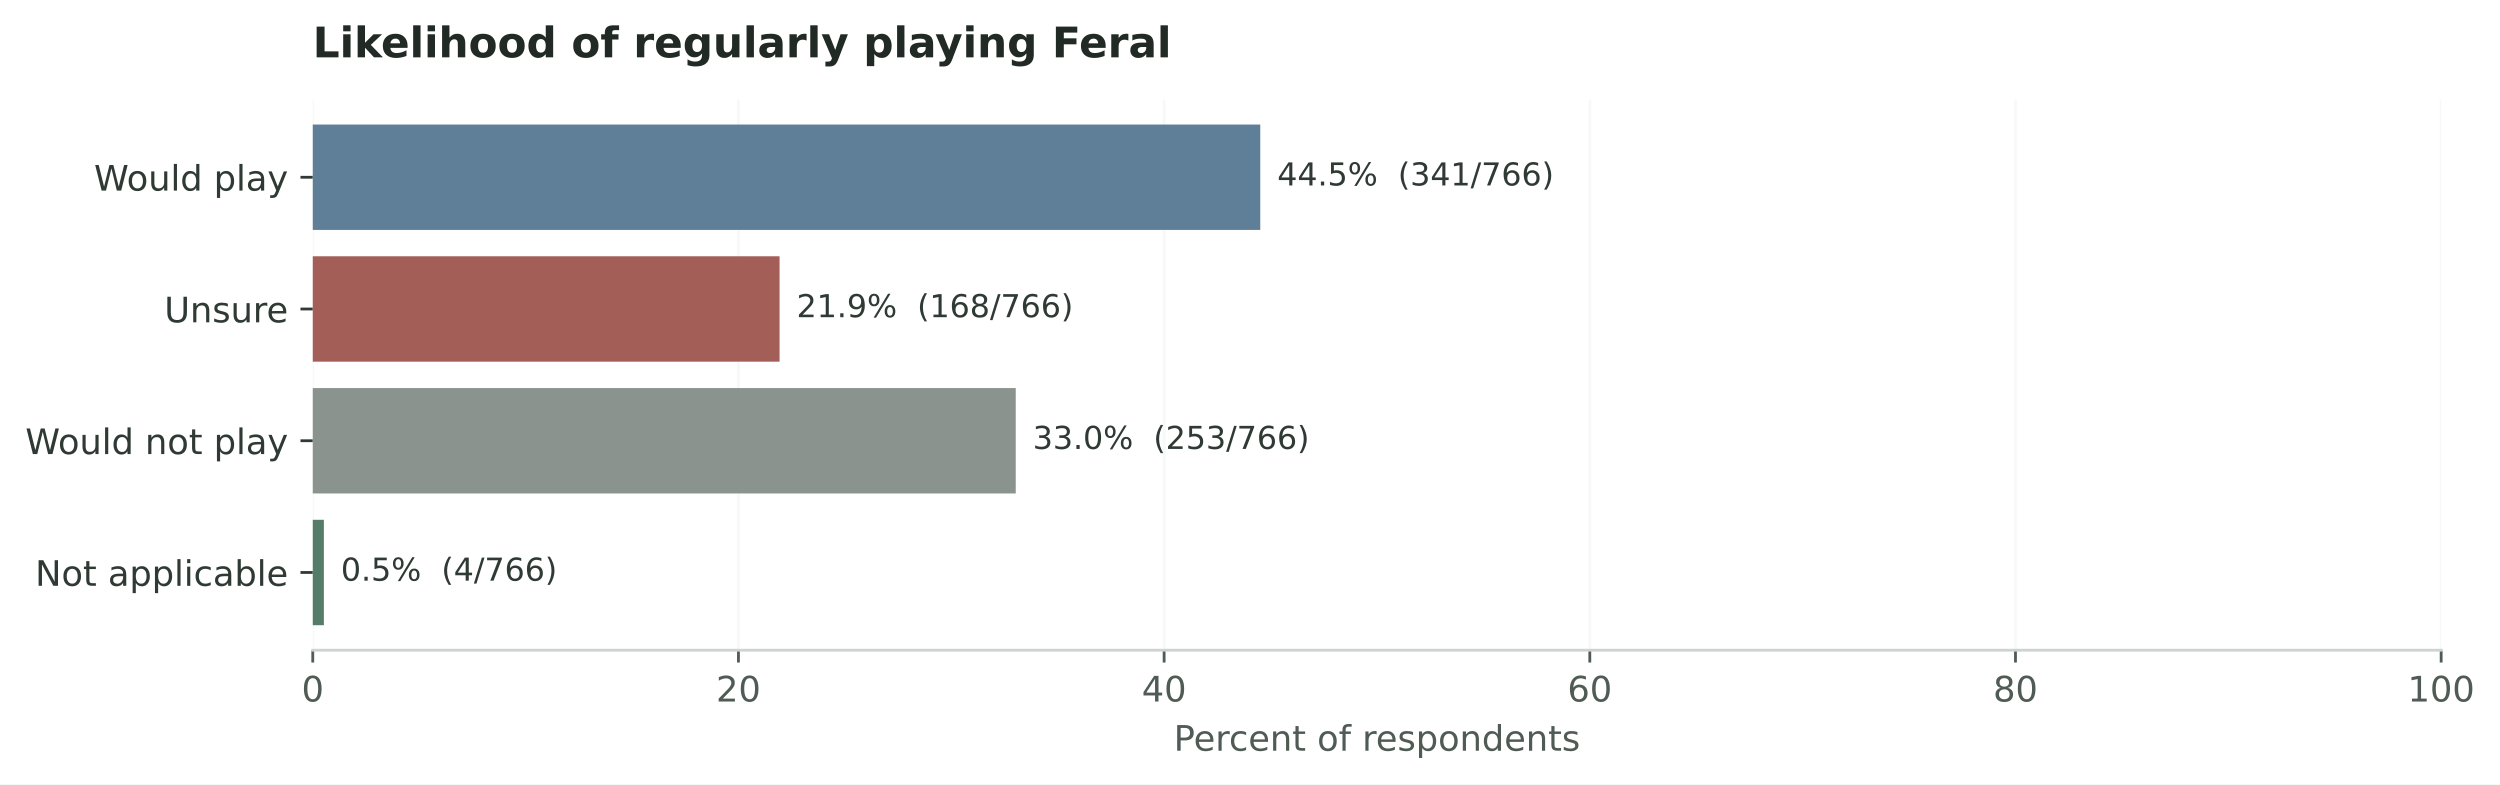
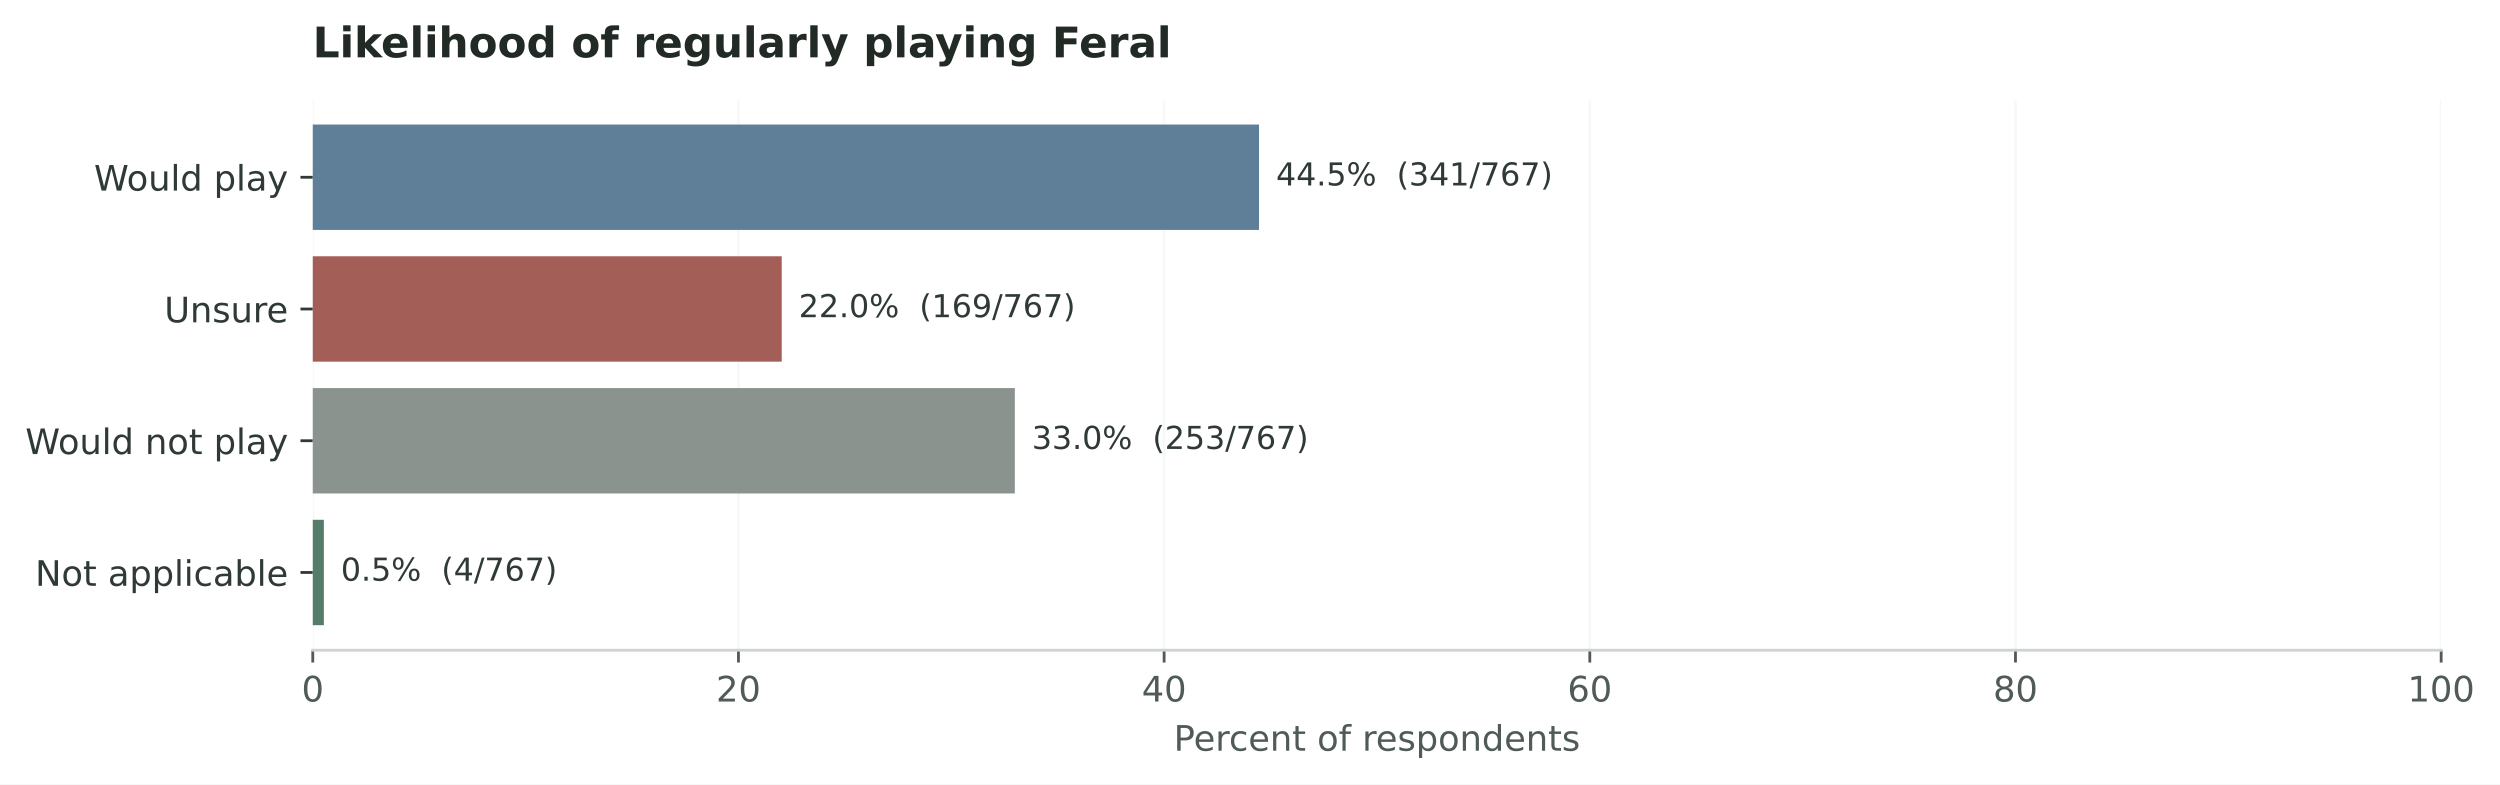
<svg xmlns="http://www.w3.org/2000/svg" xmlns:xlink="http://www.w3.org/1999/xlink" width="711.319pt" height="223.202pt" viewBox="0 0 711.319 223.202" version="1.1">
  <defs>
    <style type="text/css">*{stroke-linejoin: round; stroke-linecap: butt}</style>
  </defs>
  <g id="figure_1">
    <g id="patch_1">
      <path d="M 0 223.202 L 711.319 223.202 L 711.319 0 L 0 0 z " style="fill: #ffffff" />
    </g>
    <g id="axes_1">
      <g id="patch_2">
        <path d="M 88.991 185.001 L 694.576 185.001 L 694.576 28.318 L 88.991 28.318 z " style="fill: #ffffff" />
      </g>
      <g id="matplotlib.axis_1">
        <g id="xtick_1">
          <g id="line2d_1">
-             <path d="M 88.991 185.001 L 88.991 28.318 " clip-path="url(#p5d825f83ae)" style="fill: none; stroke: #dbe0dc; stroke-opacity: 0.2; stroke-width: 0.8; stroke-linecap: square" />
+             <path d="M 88.991 185.001 L 88.991 28.318 " clip-path="url(#p20c4596877)" style="fill: none; stroke: #dbe0dc; stroke-opacity: 0.2; stroke-width: 0.8; stroke-linecap: square" />
          </g>
          <g id="line2d_2">
            <defs>
-               <path id="mddc29e633a" d="M 0 0 L 0 3.5 " style="stroke: #4f5b54; stroke-width: 0.8" />
+               <path id="ma65c2999db" d="M 0 0 L 0 3.5 " style="stroke: #4f5b54; stroke-width: 0.8" />
            </defs>
            <g>
-               <use xlink:href="#mddc29e633a" x="88.991" y="185.001" style="fill: #4f5b54; stroke: #4f5b54; stroke-width: 0.8" />
+               <use xlink:href="#ma65c2999db" x="88.991" y="185.001" style="fill: #4f5b54; stroke: #4f5b54; stroke-width: 0.8" />
            </g>
          </g>
          <g id="text_1">
            <g style="fill: #4f5b54" transform="translate(85.80938 199.5986) scale(0.1 -0.1)">
              <defs>
                <path id="DejaVuSans-13" d="M 2034 4250 Q 1547 4250 1301 3770 Q 1056 3291 1056 2328 Q 1056 1369 1301 889 Q 1547 409 2034 409 Q 2525 409 2770 889 Q 3016 1369 3016 2328 Q 3016 3291 2770 3770 Q 2525 4250 2034 4250 z M 2034 4750 Q 2819 4750 3233 4129 Q 3647 3509 3647 2328 Q 3647 1150 3233 529 Q 2819 -91 2034 -91 Q 1250 -91 836 529 Q 422 1150 422 2328 Q 422 3509 836 4129 Q 1250 4750 2034 4750 z " transform="scale(0.015625)" />
              </defs>
              <use xlink:href="#DejaVuSans-13" />
            </g>
          </g>
        </g>
        <g id="xtick_2">
          <g id="line2d_3">
-             <path d="M 210.108 185.001 L 210.108 28.318 " clip-path="url(#p5d825f83ae)" style="fill: none; stroke: #dbe0dc; stroke-opacity: 0.2; stroke-width: 0.8; stroke-linecap: square" />
+             <path d="M 210.108 185.001 L 210.108 28.318 " clip-path="url(#p20c4596877)" style="fill: none; stroke: #dbe0dc; stroke-opacity: 0.2; stroke-width: 0.8; stroke-linecap: square" />
          </g>
          <g id="line2d_4">
            <g>
-               <use xlink:href="#mddc29e633a" x="210.108" y="185.001" style="fill: #4f5b54; stroke: #4f5b54; stroke-width: 0.8" />
+               <use xlink:href="#ma65c2999db" x="210.108" y="185.001" style="fill: #4f5b54; stroke: #4f5b54; stroke-width: 0.8" />
            </g>
          </g>
          <g id="text_2">
            <g style="fill: #4f5b54" transform="translate(203.7451 199.5986) scale(0.1 -0.1)">
              <defs>
                <path id="DejaVuSans-15" d="M 1228 531 L 3431 531 L 3431 0 L 469 0 L 469 531 Q 828 903 1448 1529 Q 2069 2156 2228 2338 Q 2531 2678 2651 2914 Q 2772 3150 2772 3378 Q 2772 3750 2511 3984 Q 2250 4219 1831 4219 Q 1534 4219 1204 4116 Q 875 4013 500 3803 L 500 4441 Q 881 4594 1212 4672 Q 1544 4750 1819 4750 Q 2544 4750 2975 4387 Q 3406 4025 3406 3419 Q 3406 3131 3298 2873 Q 3191 2616 2906 2266 Q 2828 2175 2409 1742 Q 1991 1309 1228 531 z " transform="scale(0.015625)" />
              </defs>
              <use xlink:href="#DejaVuSans-15" />
              <use xlink:href="#DejaVuSans-13" transform="translate(63.625 0)" />
            </g>
          </g>
        </g>
        <g id="xtick_3">
          <g id="line2d_5">
-             <path d="M 331.225 185.001 L 331.225 28.318 " clip-path="url(#p5d825f83ae)" style="fill: none; stroke: #dbe0dc; stroke-opacity: 0.2; stroke-width: 0.8; stroke-linecap: square" />
+             <path d="M 331.225 185.001 L 331.225 28.318 " clip-path="url(#p20c4596877)" style="fill: none; stroke: #dbe0dc; stroke-opacity: 0.2; stroke-width: 0.8; stroke-linecap: square" />
          </g>
          <g id="line2d_6">
            <g>
-               <use xlink:href="#mddc29e633a" x="331.225" y="185.001" style="fill: #4f5b54; stroke: #4f5b54; stroke-width: 0.8" />
+               <use xlink:href="#ma65c2999db" x="331.225" y="185.001" style="fill: #4f5b54; stroke: #4f5b54; stroke-width: 0.8" />
            </g>
          </g>
          <g id="text_3">
            <g style="fill: #4f5b54" transform="translate(324.8621 199.5986) scale(0.1 -0.1)">
              <defs>
                <path id="DejaVuSans-17" d="M 2419 4116 L 825 1625 L 2419 1625 L 2419 4116 z M 2253 4666 L 3047 4666 L 3047 1625 L 3713 1625 L 3713 1100 L 3047 1100 L 3047 0 L 2419 0 L 2419 1100 L 313 1100 L 313 1709 L 2253 4666 z " transform="scale(0.015625)" />
              </defs>
              <use xlink:href="#DejaVuSans-17" />
              <use xlink:href="#DejaVuSans-13" transform="translate(63.625 0)" />
            </g>
          </g>
        </g>
        <g id="xtick_4">
          <g id="line2d_7">
-             <path d="M 452.342 185.001 L 452.342 28.318 " clip-path="url(#p5d825f83ae)" style="fill: none; stroke: #dbe0dc; stroke-opacity: 0.2; stroke-width: 0.8; stroke-linecap: square" />
+             <path d="M 452.342 185.001 L 452.342 28.318 " clip-path="url(#p20c4596877)" style="fill: none; stroke: #dbe0dc; stroke-opacity: 0.2; stroke-width: 0.8; stroke-linecap: square" />
          </g>
          <g id="line2d_8">
            <g>
-               <use xlink:href="#mddc29e633a" x="452.342" y="185.001" style="fill: #4f5b54; stroke: #4f5b54; stroke-width: 0.8" />
+               <use xlink:href="#ma65c2999db" x="452.342" y="185.001" style="fill: #4f5b54; stroke: #4f5b54; stroke-width: 0.8" />
            </g>
          </g>
          <g id="text_4">
            <g style="fill: #4f5b54" transform="translate(445.9791 199.5986) scale(0.1 -0.1)">
              <defs>
                <path id="DejaVuSans-19" d="M 2113 2584 Q 1688 2584 1439 2293 Q 1191 2003 1191 1497 Q 1191 994 1439 701 Q 1688 409 2113 409 Q 2538 409 2786 701 Q 3034 994 3034 1497 Q 3034 2003 2786 2293 Q 2538 2584 2113 2584 z M 3366 4563 L 3366 3988 Q 3128 4100 2886 4159 Q 2644 4219 2406 4219 Q 1781 4219 1451 3797 Q 1122 3375 1075 2522 Q 1259 2794 1537 2939 Q 1816 3084 2150 3084 Q 2853 3084 3261 2657 Q 3669 2231 3669 1497 Q 3669 778 3244 343 Q 2819 -91 2113 -91 Q 1303 -91 875 529 Q 447 1150 447 2328 Q 447 3434 972 4092 Q 1497 4750 2381 4750 Q 2619 4750 2861 4703 Q 3103 4656 3366 4563 z " transform="scale(0.015625)" />
              </defs>
              <use xlink:href="#DejaVuSans-19" />
              <use xlink:href="#DejaVuSans-13" transform="translate(63.625 0)" />
            </g>
          </g>
        </g>
        <g id="xtick_5">
          <g id="line2d_9">
-             <path d="M 573.459 185.001 L 573.459 28.318 " clip-path="url(#p5d825f83ae)" style="fill: none; stroke: #dbe0dc; stroke-opacity: 0.2; stroke-width: 0.8; stroke-linecap: square" />
+             <path d="M 573.459 185.001 L 573.459 28.318 " clip-path="url(#p20c4596877)" style="fill: none; stroke: #dbe0dc; stroke-opacity: 0.2; stroke-width: 0.8; stroke-linecap: square" />
          </g>
          <g id="line2d_10">
            <g>
-               <use xlink:href="#mddc29e633a" x="573.459" y="185.001" style="fill: #4f5b54; stroke: #4f5b54; stroke-width: 0.8" />
+               <use xlink:href="#ma65c2999db" x="573.459" y="185.001" style="fill: #4f5b54; stroke: #4f5b54; stroke-width: 0.8" />
            </g>
          </g>
          <g id="text_5">
            <g style="fill: #4f5b54" transform="translate(567.0961 199.5986) scale(0.1 -0.1)">
              <defs>
                <path id="DejaVuSans-1b" d="M 2034 2216 Q 1584 2216 1326 1975 Q 1069 1734 1069 1313 Q 1069 891 1326 650 Q 1584 409 2034 409 Q 2484 409 2743 651 Q 3003 894 3003 1313 Q 3003 1734 2745 1975 Q 2488 2216 2034 2216 z M 1403 2484 Q 997 2584 770 2862 Q 544 3141 544 3541 Q 544 4100 942 4425 Q 1341 4750 2034 4750 Q 2731 4750 3128 4425 Q 3525 4100 3525 3541 Q 3525 3141 3298 2862 Q 3072 2584 2669 2484 Q 3125 2378 3379 2068 Q 3634 1759 3634 1313 Q 3634 634 3220 271 Q 2806 -91 2034 -91 Q 1263 -91 848 271 Q 434 634 434 1313 Q 434 1759 690 2068 Q 947 2378 1403 2484 z M 1172 3481 Q 1172 3119 1398 2916 Q 1625 2713 2034 2713 Q 2441 2713 2670 2916 Q 2900 3119 2900 3481 Q 2900 3844 2670 4047 Q 2441 4250 2034 4250 Q 1625 4250 1398 4047 Q 1172 3844 1172 3481 z " transform="scale(0.015625)" />
              </defs>
              <use xlink:href="#DejaVuSans-1b" />
              <use xlink:href="#DejaVuSans-13" transform="translate(63.625 0)" />
            </g>
          </g>
        </g>
        <g id="xtick_6">
          <g id="line2d_11">
-             <path d="M 694.576 185.001 L 694.576 28.318 " clip-path="url(#p5d825f83ae)" style="fill: none; stroke: #dbe0dc; stroke-opacity: 0.2; stroke-width: 0.8; stroke-linecap: square" />
+             <path d="M 694.576 185.001 L 694.576 28.318 " clip-path="url(#p20c4596877)" style="fill: none; stroke: #dbe0dc; stroke-opacity: 0.2; stroke-width: 0.8; stroke-linecap: square" />
          </g>
          <g id="line2d_12">
            <g>
-               <use xlink:href="#mddc29e633a" x="694.576" y="185.001" style="fill: #4f5b54; stroke: #4f5b54; stroke-width: 0.8" />
+               <use xlink:href="#ma65c2999db" x="694.576" y="185.001" style="fill: #4f5b54; stroke: #4f5b54; stroke-width: 0.8" />
            </g>
          </g>
          <g id="text_6">
            <g style="fill: #4f5b54" transform="translate(685.0319 199.5986) scale(0.1 -0.1)">
              <defs>
                <path id="DejaVuSans-14" d="M 794 531 L 1825 531 L 1825 4091 L 703 3866 L 703 4441 L 1819 4666 L 2450 4666 L 2450 531 L 3481 531 L 3481 0 L 794 0 L 794 531 z " transform="scale(0.015625)" />
              </defs>
              <use xlink:href="#DejaVuSans-14" />
              <use xlink:href="#DejaVuSans-13" transform="translate(63.625 0)" />
              <use xlink:href="#DejaVuSans-13" transform="translate(127.25 0)" />
            </g>
          </g>
        </g>
        <g id="text_7">
          <g style="fill: #4f5b54" transform="translate(333.9589 213.5994) scale(0.1 -0.1)">
            <defs>
              <path id="DejaVuSans-33" d="M 1259 4147 L 1259 2394 L 2053 2394 Q 2494 2394 2734 2622 Q 2975 2850 2975 3272 Q 2975 3691 2734 3919 Q 2494 4147 2053 4147 L 1259 4147 z M 628 4666 L 2053 4666 Q 2838 4666 3239 4311 Q 3641 3956 3641 3272 Q 3641 2581 3239 2228 Q 2838 1875 2053 1875 L 1259 1875 L 1259 0 L 628 0 L 628 4666 z " transform="scale(0.015625)" />
              <path id="DejaVuSans-48" d="M 3597 1894 L 3597 1613 L 953 1613 Q 991 1019 1311 708 Q 1631 397 2203 397 Q 2534 397 2845 478 Q 3156 559 3463 722 L 3463 178 Q 3153 47 2828 -22 Q 2503 -91 2169 -91 Q 1331 -91 842 396 Q 353 884 353 1716 Q 353 2575 817 3079 Q 1281 3584 2069 3584 Q 2775 3584 3186 3129 Q 3597 2675 3597 1894 z M 3022 2063 Q 3016 2534 2758 2815 Q 2500 3097 2075 3097 Q 1594 3097 1305 2825 Q 1016 2553 972 2059 L 3022 2063 z " transform="scale(0.015625)" />
              <path id="DejaVuSans-55" d="M 2631 2963 Q 2534 3019 2420 3045 Q 2306 3072 2169 3072 Q 1681 3072 1420 2755 Q 1159 2438 1159 1844 L 1159 0 L 581 0 L 581 3500 L 1159 3500 L 1159 2956 Q 1341 3275 1631 3429 Q 1922 3584 2338 3584 Q 2397 3584 2469 3576 Q 2541 3569 2628 3553 L 2631 2963 z " transform="scale(0.015625)" />
              <path id="DejaVuSans-46" d="M 3122 3366 L 3122 2828 Q 2878 2963 2633 3030 Q 2388 3097 2138 3097 Q 1578 3097 1268 2742 Q 959 2388 959 1747 Q 959 1106 1268 751 Q 1578 397 2138 397 Q 2388 397 2633 464 Q 2878 531 3122 666 L 3122 134 Q 2881 22 2623 -34 Q 2366 -91 2075 -91 Q 1284 -91 818 406 Q 353 903 353 1747 Q 353 2603 823 3093 Q 1294 3584 2113 3584 Q 2378 3584 2631 3529 Q 2884 3475 3122 3366 z " transform="scale(0.015625)" />
              <path id="DejaVuSans-51" d="M 3513 2113 L 3513 0 L 2938 0 L 2938 2094 Q 2938 2591 2744 2837 Q 2550 3084 2163 3084 Q 1697 3084 1428 2787 Q 1159 2491 1159 1978 L 1159 0 L 581 0 L 581 3500 L 1159 3500 L 1159 2956 Q 1366 3272 1645 3428 Q 1925 3584 2291 3584 Q 2894 3584 3203 3211 Q 3513 2838 3513 2113 z " transform="scale(0.015625)" />
              <path id="DejaVuSans-57" d="M 1172 4494 L 1172 3500 L 2356 3500 L 2356 3053 L 1172 3053 L 1172 1153 Q 1172 725 1289 603 Q 1406 481 1766 481 L 2356 481 L 2356 0 L 1766 0 Q 1100 0 847 248 Q 594 497 594 1153 L 594 3053 L 172 3053 L 172 3500 L 594 3500 L 594 4494 L 1172 4494 z " transform="scale(0.015625)" />
              <path id="DejaVuSans-3" transform="scale(0.015625)" />
              <path id="DejaVuSans-52" d="M 1959 3097 Q 1497 3097 1228 2736 Q 959 2375 959 1747 Q 959 1119 1226 758 Q 1494 397 1959 397 Q 2419 397 2687 759 Q 2956 1122 2956 1747 Q 2956 2369 2687 2733 Q 2419 3097 1959 3097 z M 1959 3584 Q 2709 3584 3137 3096 Q 3566 2609 3566 1747 Q 3566 888 3137 398 Q 2709 -91 1959 -91 Q 1206 -91 779 398 Q 353 888 353 1747 Q 353 2609 779 3096 Q 1206 3584 1959 3584 z " transform="scale(0.015625)" />
              <path id="DejaVuSans-49" d="M 2375 4863 L 2375 4384 L 1825 4384 Q 1516 4384 1395 4259 Q 1275 4134 1275 3809 L 1275 3500 L 2222 3500 L 2222 3053 L 1275 3053 L 1275 0 L 697 0 L 697 3053 L 147 3053 L 147 3500 L 697 3500 L 697 3744 Q 697 4328 969 4595 Q 1241 4863 1831 4863 L 2375 4863 z " transform="scale(0.015625)" />
              <path id="DejaVuSans-56" d="M 2834 3397 L 2834 2853 Q 2591 2978 2328 3040 Q 2066 3103 1784 3103 Q 1356 3103 1142 2972 Q 928 2841 928 2578 Q 928 2378 1081 2264 Q 1234 2150 1697 2047 L 1894 2003 Q 2506 1872 2764 1633 Q 3022 1394 3022 966 Q 3022 478 2636 193 Q 2250 -91 1575 -91 Q 1294 -91 989 -36 Q 684 19 347 128 L 347 722 Q 666 556 975 473 Q 1284 391 1588 391 Q 1994 391 2212 530 Q 2431 669 2431 922 Q 2431 1156 2273 1281 Q 2116 1406 1581 1522 L 1381 1569 Q 847 1681 609 1914 Q 372 2147 372 2553 Q 372 3047 722 3315 Q 1072 3584 1716 3584 Q 2034 3584 2315 3537 Q 2597 3491 2834 3397 z " transform="scale(0.015625)" />
              <path id="DejaVuSans-53" d="M 1159 525 L 1159 -1331 L 581 -1331 L 581 3500 L 1159 3500 L 1159 2969 Q 1341 3281 1617 3432 Q 1894 3584 2278 3584 Q 2916 3584 3314 3078 Q 3713 2572 3713 1747 Q 3713 922 3314 415 Q 2916 -91 2278 -91 Q 1894 -91 1617 61 Q 1341 213 1159 525 z M 3116 1747 Q 3116 2381 2855 2742 Q 2594 3103 2138 3103 Q 1681 3103 1420 2742 Q 1159 2381 1159 1747 Q 1159 1113 1420 752 Q 1681 391 2138 391 Q 2594 391 2855 752 Q 3116 1113 3116 1747 z " transform="scale(0.015625)" />
              <path id="DejaVuSans-47" d="M 2906 2969 L 2906 4863 L 3481 4863 L 3481 0 L 2906 0 L 2906 525 Q 2725 213 2448 61 Q 2172 -91 1784 -91 Q 1150 -91 751 415 Q 353 922 353 1747 Q 353 2572 751 3078 Q 1150 3584 1784 3584 Q 2172 3584 2448 3432 Q 2725 3281 2906 2969 z M 947 1747 Q 947 1113 1208 752 Q 1469 391 1925 391 Q 2381 391 2643 752 Q 2906 1113 2906 1747 Q 2906 2381 2643 2742 Q 2381 3103 1925 3103 Q 1469 3103 1208 2742 Q 947 2381 947 1747 z " transform="scale(0.015625)" />
            </defs>
            <use xlink:href="#DejaVuSans-33" />
            <use xlink:href="#DejaVuSans-48" transform="translate(56.73438 0)" />
            <use xlink:href="#DejaVuSans-55" transform="translate(118.2656 0)" />
            <use xlink:href="#DejaVuSans-46" transform="translate(157.1719 0)" />
            <use xlink:href="#DejaVuSans-48" transform="translate(212.1562 0)" />
            <use xlink:href="#DejaVuSans-51" transform="translate(273.6875 0)" />
            <use xlink:href="#DejaVuSans-57" transform="translate(337.0625 0)" />
            <use xlink:href="#DejaVuSans-3" transform="translate(376.2656 0)" />
            <use xlink:href="#DejaVuSans-52" transform="translate(408.0469 0)" />
            <use xlink:href="#DejaVuSans-49" transform="translate(469.2344 0)" />
            <use xlink:href="#DejaVuSans-3" transform="translate(504.4375 0)" />
            <use xlink:href="#DejaVuSans-55" transform="translate(536.2188 0)" />
            <use xlink:href="#DejaVuSans-48" transform="translate(575.125 0)" />
            <use xlink:href="#DejaVuSans-56" transform="translate(636.6562 0)" />
            <use xlink:href="#DejaVuSans-53" transform="translate(688.75 0)" />
            <use xlink:href="#DejaVuSans-52" transform="translate(752.2344 0)" />
            <use xlink:href="#DejaVuSans-51" transform="translate(813.4219 0)" />
            <use xlink:href="#DejaVuSans-47" transform="translate(876.7969 0)" />
            <use xlink:href="#DejaVuSans-48" transform="translate(940.2812 0)" />
            <use xlink:href="#DejaVuSans-51" transform="translate(1001.812 0)" />
            <use xlink:href="#DejaVuSans-57" transform="translate(1065.188 0)" />
            <use xlink:href="#DejaVuSans-56" transform="translate(1104.391 0)" />
          </g>
        </g>
      </g>
      <g id="matplotlib.axis_2">
        <g id="ytick_1">
          <g id="line2d_13">
            <defs>
-               <path id="md1fa810418" d="M 0 0 L -3.5 0 " style="stroke: #303a34; stroke-width: 0.8" />
+               <path id="mbdce5766dd" d="M 0 0 L -3.5 0 " style="stroke: #303a34; stroke-width: 0.8" />
            </defs>
            <g>
-               <use xlink:href="#md1fa810418" x="88.991" y="162.885" style="fill: #303a34; stroke: #303a34; stroke-width: 0.8" />
+               <use xlink:href="#mbdce5766dd" x="88.991" y="162.885" style="fill: #303a34; stroke: #303a34; stroke-width: 0.8" />
            </g>
          </g>
          <g id="text_8">
            <g style="fill: #303a34" transform="translate(10.00469 166.6846) scale(0.1 -0.1)">
              <defs>
                <path id="DejaVuSans-31" d="M 628 4666 L 1478 4666 L 3547 763 L 3547 4666 L 4159 4666 L 4159 0 L 3309 0 L 1241 3903 L 1241 0 L 628 0 L 628 4666 z " transform="scale(0.015625)" />
                <path id="DejaVuSans-44" d="M 2194 1759 Q 1497 1759 1228 1600 Q 959 1441 959 1056 Q 959 750 1161 570 Q 1363 391 1709 391 Q 2188 391 2477 730 Q 2766 1069 2766 1631 L 2766 1759 L 2194 1759 z M 3341 1997 L 3341 0 L 2766 0 L 2766 531 Q 2569 213 2275 61 Q 1981 -91 1556 -91 Q 1019 -91 701 211 Q 384 513 384 1019 Q 384 1609 779 1909 Q 1175 2209 1959 2209 L 2766 2209 L 2766 2266 Q 2766 2663 2505 2880 Q 2244 3097 1772 3097 Q 1472 3097 1187 3025 Q 903 2953 641 2809 L 641 3341 Q 956 3463 1253 3523 Q 1550 3584 1831 3584 Q 2591 3584 2966 3190 Q 3341 2797 3341 1997 z " transform="scale(0.015625)" />
                <path id="DejaVuSans-4f" d="M 603 4863 L 1178 4863 L 1178 0 L 603 0 L 603 4863 z " transform="scale(0.015625)" />
                <path id="DejaVuSans-4c" d="M 603 3500 L 1178 3500 L 1178 0 L 603 0 L 603 3500 z M 603 4863 L 1178 4863 L 1178 4134 L 603 4134 L 603 4863 z " transform="scale(0.015625)" />
                <path id="DejaVuSans-45" d="M 3116 1747 Q 3116 2381 2855 2742 Q 2594 3103 2138 3103 Q 1681 3103 1420 2742 Q 1159 2381 1159 1747 Q 1159 1113 1420 752 Q 1681 391 2138 391 Q 2594 391 2855 752 Q 3116 1113 3116 1747 z M 1159 2969 Q 1341 3281 1617 3432 Q 1894 3584 2278 3584 Q 2916 3584 3314 3078 Q 3713 2572 3713 1747 Q 3713 922 3314 415 Q 2916 -91 2278 -91 Q 1894 -91 1617 61 Q 1341 213 1159 525 L 1159 0 L 581 0 L 581 4863 L 1159 4863 L 1159 2969 z " transform="scale(0.015625)" />
              </defs>
              <use xlink:href="#DejaVuSans-31" />
              <use xlink:href="#DejaVuSans-52" transform="translate(74.8125 0)" />
              <use xlink:href="#DejaVuSans-57" transform="translate(136 0)" />
              <use xlink:href="#DejaVuSans-3" transform="translate(175.2031 0)" />
              <use xlink:href="#DejaVuSans-44" transform="translate(206.9844 0)" />
              <use xlink:href="#DejaVuSans-53" transform="translate(268.2656 0)" />
              <use xlink:href="#DejaVuSans-53" transform="translate(331.75 0)" />
              <use xlink:href="#DejaVuSans-4f" transform="translate(395.2344 0)" />
              <use xlink:href="#DejaVuSans-4c" transform="translate(423.0156 0)" />
              <use xlink:href="#DejaVuSans-46" transform="translate(450.7969 0)" />
              <use xlink:href="#DejaVuSans-44" transform="translate(505.7812 0)" />
              <use xlink:href="#DejaVuSans-45" transform="translate(567.0625 0)" />
              <use xlink:href="#DejaVuSans-4f" transform="translate(630.5469 0)" />
              <use xlink:href="#DejaVuSans-48" transform="translate(658.3281 0)" />
            </g>
          </g>
        </g>
        <g id="ytick_2">
          <g id="line2d_14">
            <g>
-               <use xlink:href="#md1fa810418" x="88.991" y="125.401" style="fill: #303a34; stroke: #303a34; stroke-width: 0.8" />
+               <use xlink:href="#mbdce5766dd" x="88.991" y="125.401" style="fill: #303a34; stroke: #303a34; stroke-width: 0.8" />
            </g>
          </g>
          <g id="text_9">
            <g style="fill: #303a34" transform="translate(7.2 129.2007) scale(0.1 -0.1)">
              <defs>
                <path id="DejaVuSans-3a" d="M 213 4666 L 850 4666 L 1831 722 L 2809 4666 L 3519 4666 L 4500 722 L 5478 4666 L 6119 4666 L 4947 0 L 4153 0 L 3169 4050 L 2175 0 L 1381 0 L 213 4666 z " transform="scale(0.015625)" />
                <path id="DejaVuSans-58" d="M 544 1381 L 544 3500 L 1119 3500 L 1119 1403 Q 1119 906 1312 657 Q 1506 409 1894 409 Q 2359 409 2629 706 Q 2900 1003 2900 1516 L 2900 3500 L 3475 3500 L 3475 0 L 2900 0 L 2900 538 Q 2691 219 2414 64 Q 2138 -91 1772 -91 Q 1169 -91 856 284 Q 544 659 544 1381 z M 1991 3584 L 1991 3584 z " transform="scale(0.015625)" />
                <path id="DejaVuSans-5c" d="M 2059 -325 Q 1816 -950 1584 -1140 Q 1353 -1331 966 -1331 L 506 -1331 L 506 -850 L 844 -850 Q 1081 -850 1212 -737 Q 1344 -625 1503 -206 L 1606 56 L 191 3500 L 800 3500 L 1894 763 L 2988 3500 L 3597 3500 L 2059 -325 z " transform="scale(0.015625)" />
              </defs>
              <use xlink:href="#DejaVuSans-3a" />
              <use xlink:href="#DejaVuSans-52" transform="translate(93.01562 0)" />
              <use xlink:href="#DejaVuSans-58" transform="translate(154.2031 0)" />
              <use xlink:href="#DejaVuSans-4f" transform="translate(217.5781 0)" />
              <use xlink:href="#DejaVuSans-47" transform="translate(245.3594 0)" />
              <use xlink:href="#DejaVuSans-3" transform="translate(308.8438 0)" />
              <use xlink:href="#DejaVuSans-51" transform="translate(340.625 0)" />
              <use xlink:href="#DejaVuSans-52" transform="translate(404 0)" />
              <use xlink:href="#DejaVuSans-57" transform="translate(465.1875 0)" />
              <use xlink:href="#DejaVuSans-3" transform="translate(504.3906 0)" />
              <use xlink:href="#DejaVuSans-53" transform="translate(536.1719 0)" />
              <use xlink:href="#DejaVuSans-4f" transform="translate(599.6562 0)" />
              <use xlink:href="#DejaVuSans-44" transform="translate(627.4375 0)" />
              <use xlink:href="#DejaVuSans-5c" transform="translate(688.7188 0)" />
            </g>
          </g>
        </g>
        <g id="ytick_3">
          <g id="line2d_15">
            <g>
-               <use xlink:href="#md1fa810418" x="88.991" y="87.918" style="fill: #303a34; stroke: #303a34; stroke-width: 0.8" />
+               <use xlink:href="#mbdce5766dd" x="88.991" y="87.918" style="fill: #303a34; stroke: #303a34; stroke-width: 0.8" />
            </g>
          </g>
          <g id="text_10">
            <g style="fill: #303a34" transform="translate(46.74375 91.7164) scale(0.1 -0.1)">
              <defs>
                <path id="DejaVuSans-38" d="M 556 4666 L 1191 4666 L 1191 1831 Q 1191 1081 1462 751 Q 1734 422 2344 422 Q 2950 422 3222 751 Q 3494 1081 3494 1831 L 3494 4666 L 4128 4666 L 4128 1753 Q 4128 841 3676 375 Q 3225 -91 2344 -91 Q 1459 -91 1007 375 Q 556 841 556 1753 L 556 4666 z " transform="scale(0.015625)" />
              </defs>
              <use xlink:href="#DejaVuSans-38" />
              <use xlink:href="#DejaVuSans-51" transform="translate(73.1875 0)" />
              <use xlink:href="#DejaVuSans-56" transform="translate(136.5625 0)" />
              <use xlink:href="#DejaVuSans-58" transform="translate(188.6562 0)" />
              <use xlink:href="#DejaVuSans-55" transform="translate(252.0312 0)" />
              <use xlink:href="#DejaVuSans-48" transform="translate(290.9375 0)" />
            </g>
          </g>
        </g>
        <g id="ytick_4">
          <g id="line2d_16">
            <g>
-               <use xlink:href="#md1fa810418" x="88.991" y="50.434" style="fill: #303a34; stroke: #303a34; stroke-width: 0.8" />
+               <use xlink:href="#mbdce5766dd" x="88.991" y="50.434" style="fill: #303a34; stroke: #303a34; stroke-width: 0.8" />
            </g>
          </g>
          <g id="text_11">
            <g style="fill: #303a34" transform="translate(26.75469 54.23286) scale(0.1 -0.1)">
              <use xlink:href="#DejaVuSans-3a" />
              <use xlink:href="#DejaVuSans-52" transform="translate(93.01562 0)" />
              <use xlink:href="#DejaVuSans-58" transform="translate(154.2031 0)" />
              <use xlink:href="#DejaVuSans-4f" transform="translate(217.5781 0)" />
              <use xlink:href="#DejaVuSans-47" transform="translate(245.3594 0)" />
              <use xlink:href="#DejaVuSans-3" transform="translate(308.8438 0)" />
              <use xlink:href="#DejaVuSans-53" transform="translate(340.625 0)" />
              <use xlink:href="#DejaVuSans-4f" transform="translate(404.1094 0)" />
              <use xlink:href="#DejaVuSans-44" transform="translate(431.8906 0)" />
              <use xlink:href="#DejaVuSans-5c" transform="translate(493.1719 0)" />
            </g>
          </g>
        </g>
      </g>
      <g id="patch_3">
-         <path d="M 88.991 177.879 L 92.153 177.879 L 92.153 147.892 L 88.991 147.892 z " clip-path="url(#p5d825f83ae)" style="fill: #557c68" />
+         <path d="M 88.991 177.879 L 92.149 177.879 L 92.149 147.892 L 88.991 147.892 z " clip-path="url(#p20c4596877)" style="fill: #557c68" />
      </g>
      <g id="patch_4">
-         <path d="M 88.991 140.395 L 289.008 140.395 L 289.008 110.408 L 88.991 110.408 z " clip-path="url(#p5d825f83ae)" style="fill: #8a938d" />
+         <path d="M 88.991 140.395 L 288.747 140.395 L 288.747 110.408 L 88.991 110.408 z " clip-path="url(#p20c4596877)" style="fill: #8a938d" />
      </g>
      <g id="patch_5">
-         <path d="M 88.991 102.911 L 221.808 102.911 L 221.808 72.924 L 88.991 72.924 z " clip-path="url(#p5d825f83ae)" style="fill: #a35e58" />
+         <path d="M 88.991 102.911 L 222.425 102.911 L 222.425 72.924 L 88.991 72.924 z " clip-path="url(#p20c4596877)" style="fill: #a35e58" />
      </g>
      <g id="patch_6">
-         <path d="M 88.991 65.427 L 358.579 65.427 L 358.579 35.44 L 88.991 35.44 z " clip-path="url(#p5d825f83ae)" style="fill: #5f7f99" />
+         <path d="M 88.991 65.427 L 358.227 65.427 L 358.227 35.44 L 88.991 35.44 z " clip-path="url(#p20c4596877)" style="fill: #5f7f99" />
      </g>
      <g id="patch_7">
        <path d="M 88.991 185.001 L 694.576 185.001 " style="fill: none; stroke: #cdd4cf; stroke-width: 0.8; stroke-linejoin: miter; stroke-linecap: square" />
      </g>
      <g id="text_12">
-         <g style="fill: #303a34" transform="translate(96.99763 165.2233) scale(0.09 -0.09)">
+         <g style="fill: #303a34" transform="translate(96.99351 165.2233) scale(0.09 -0.09)">
          <defs>
            <path id="DejaVuSans-11" d="M 684 794 L 1344 794 L 1344 0 L 684 0 L 684 794 z " transform="scale(0.015625)" />
            <path id="DejaVuSans-18" d="M 691 4666 L 3169 4666 L 3169 4134 L 1269 4134 L 1269 2991 Q 1406 3038 1543 3061 Q 1681 3084 1819 3084 Q 2600 3084 3056 2656 Q 3513 2228 3513 1497 Q 3513 744 3044 326 Q 2575 -91 1722 -91 Q 1428 -91 1123 -41 Q 819 9 494 109 L 494 744 Q 775 591 1075 516 Q 1375 441 1709 441 Q 2250 441 2565 725 Q 2881 1009 2881 1497 Q 2881 1984 2565 2268 Q 2250 2553 1709 2553 Q 1456 2553 1204 2497 Q 953 2441 691 2322 L 691 4666 z " transform="scale(0.015625)" />
            <path id="DejaVuSans-8" d="M 4653 2053 Q 4381 2053 4226 1822 Q 4072 1591 4072 1178 Q 4072 772 4226 539 Q 4381 306 4653 306 Q 4919 306 5073 539 Q 5228 772 5228 1178 Q 5228 1588 5073 1820 Q 4919 2053 4653 2053 z M 4653 2450 Q 5147 2450 5437 2106 Q 5728 1763 5728 1178 Q 5728 594 5436 251 Q 5144 -91 4653 -91 Q 4153 -91 3862 251 Q 3572 594 3572 1178 Q 3572 1766 3864 2108 Q 4156 2450 4653 2450 z M 1428 4353 Q 1159 4353 1004 4120 Q 850 3888 850 3481 Q 850 3069 1003 2837 Q 1156 2606 1428 2606 Q 1700 2606 1854 2837 Q 2009 3069 2009 3481 Q 2009 3884 1853 4118 Q 1697 4353 1428 4353 z M 4250 4750 L 4750 4750 L 1831 -91 L 1331 -91 L 4250 4750 z M 1428 4750 Q 1922 4750 2215 4408 Q 2509 4066 2509 3481 Q 2509 2891 2217 2550 Q 1925 2209 1428 2209 Q 931 2209 642 2551 Q 353 2894 353 3481 Q 353 4063 643 4406 Q 934 4750 1428 4750 z " transform="scale(0.015625)" />
            <path id="DejaVuSans-b" d="M 1984 4856 Q 1566 4138 1362 3434 Q 1159 2731 1159 2009 Q 1159 1288 1364 580 Q 1569 -128 1984 -844 L 1484 -844 Q 1016 -109 783 600 Q 550 1309 550 2009 Q 550 2706 781 3412 Q 1013 4119 1484 4856 L 1984 4856 z " transform="scale(0.015625)" />
            <path id="DejaVuSans-12" d="M 1625 4666 L 2156 4666 L 531 -594 L 0 -594 L 1625 4666 z " transform="scale(0.015625)" />
            <path id="DejaVuSans-1a" d="M 525 4666 L 3525 4666 L 3525 4397 L 1831 0 L 1172 0 L 2766 4134 L 525 4134 L 525 4666 z " transform="scale(0.015625)" />
            <path id="DejaVuSans-c" d="M 513 4856 L 1013 4856 Q 1481 4119 1714 3412 Q 1947 2706 1947 2009 Q 1947 1309 1714 600 Q 1481 -109 1013 -844 L 513 -844 Q 928 -128 1133 580 Q 1338 1288 1338 2009 Q 1338 2731 1133 3434 Q 928 4138 513 4856 z " transform="scale(0.015625)" />
          </defs>
          <use xlink:href="#DejaVuSans-13" />
          <use xlink:href="#DejaVuSans-11" transform="translate(63.625 0)" />
          <use xlink:href="#DejaVuSans-18" transform="translate(95.40625 0)" />
          <use xlink:href="#DejaVuSans-8" transform="translate(159.0312 0)" />
          <use xlink:href="#DejaVuSans-3" transform="translate(254.0469 0)" />
          <use xlink:href="#DejaVuSans-3" transform="translate(285.8281 0)" />
          <use xlink:href="#DejaVuSans-b" transform="translate(317.6094 0)" />
          <use xlink:href="#DejaVuSans-17" transform="translate(356.625 0)" />
          <use xlink:href="#DejaVuSans-12" transform="translate(420.25 0)" />
          <use xlink:href="#DejaVuSans-1a" transform="translate(453.9375 0)" />
          <use xlink:href="#DejaVuSans-19" transform="translate(517.5625 0)" />
-           <use xlink:href="#DejaVuSans-19" transform="translate(581.1875 0)" />
+           <use xlink:href="#DejaVuSans-1a" transform="translate(581.1875 0)" />
          <use xlink:href="#DejaVuSans-c" transform="translate(644.8125 0)" />
        </g>
      </g>
      <g id="text_13">
-         <g style="fill: #303a34" transform="translate(293.8523 127.7394) scale(0.09 -0.09)">
+         <g style="fill: #303a34" transform="translate(293.5915 127.7394) scale(0.09 -0.09)">
          <defs>
            <path id="DejaVuSans-16" d="M 2597 2516 Q 3050 2419 3304 2112 Q 3559 1806 3559 1356 Q 3559 666 3084 287 Q 2609 -91 1734 -91 Q 1441 -91 1130 -33 Q 819 25 488 141 L 488 750 Q 750 597 1062 519 Q 1375 441 1716 441 Q 2309 441 2620 675 Q 2931 909 2931 1356 Q 2931 1769 2642 2001 Q 2353 2234 1838 2234 L 1294 2234 L 1294 2753 L 1863 2753 Q 2328 2753 2575 2939 Q 2822 3125 2822 3475 Q 2822 3834 2567 4026 Q 2313 4219 1838 4219 Q 1578 4219 1281 4162 Q 984 4106 628 3988 L 628 4550 Q 988 4650 1302 4700 Q 1616 4750 1894 4750 Q 2613 4750 3031 4423 Q 3450 4097 3450 3541 Q 3450 3153 3228 2886 Q 3006 2619 2597 2516 z " transform="scale(0.015625)" />
          </defs>
          <use xlink:href="#DejaVuSans-16" />
          <use xlink:href="#DejaVuSans-16" transform="translate(63.625 0)" />
          <use xlink:href="#DejaVuSans-11" transform="translate(127.25 0)" />
          <use xlink:href="#DejaVuSans-13" transform="translate(159.0312 0)" />
          <use xlink:href="#DejaVuSans-8" transform="translate(222.6562 0)" />
          <use xlink:href="#DejaVuSans-3" transform="translate(317.6719 0)" />
          <use xlink:href="#DejaVuSans-3" transform="translate(349.4531 0)" />
          <use xlink:href="#DejaVuSans-b" transform="translate(381.2344 0)" />
          <use xlink:href="#DejaVuSans-15" transform="translate(420.25 0)" />
          <use xlink:href="#DejaVuSans-18" transform="translate(483.875 0)" />
          <use xlink:href="#DejaVuSans-16" transform="translate(547.5 0)" />
          <use xlink:href="#DejaVuSans-12" transform="translate(611.125 0)" />
          <use xlink:href="#DejaVuSans-1a" transform="translate(644.8125 0)" />
          <use xlink:href="#DejaVuSans-19" transform="translate(708.4375 0)" />
-           <use xlink:href="#DejaVuSans-19" transform="translate(772.0625 0)" />
+           <use xlink:href="#DejaVuSans-1a" transform="translate(772.0625 0)" />
          <use xlink:href="#DejaVuSans-c" transform="translate(835.6875 0)" />
        </g>
      </g>
      <g id="text_14">
-         <g style="fill: #303a34" transform="translate(226.6529 90.25546) scale(0.09 -0.09)">
+         <g style="fill: #303a34" transform="translate(227.2693 90.25546) scale(0.09 -0.09)">
          <defs>
            <path id="DejaVuSans-1c" d="M 703 97 L 703 672 Q 941 559 1184 500 Q 1428 441 1663 441 Q 2288 441 2617 861 Q 2947 1281 2994 2138 Q 2813 1869 2534 1725 Q 2256 1581 1919 1581 Q 1219 1581 811 2004 Q 403 2428 403 3163 Q 403 3881 828 4315 Q 1253 4750 1959 4750 Q 2769 4750 3195 4129 Q 3622 3509 3622 2328 Q 3622 1225 3098 567 Q 2575 -91 1691 -91 Q 1453 -91 1209 -44 Q 966 3 703 97 z M 1959 2075 Q 2384 2075 2632 2365 Q 2881 2656 2881 3163 Q 2881 3666 2632 3958 Q 2384 4250 1959 4250 Q 1534 4250 1286 3958 Q 1038 3666 1038 3163 Q 1038 2656 1286 2365 Q 1534 2075 1959 2075 z " transform="scale(0.015625)" />
          </defs>
          <use xlink:href="#DejaVuSans-15" />
-           <use xlink:href="#DejaVuSans-14" transform="translate(63.625 0)" />
+           <use xlink:href="#DejaVuSans-15" transform="translate(63.625 0)" />
          <use xlink:href="#DejaVuSans-11" transform="translate(127.25 0)" />
-           <use xlink:href="#DejaVuSans-1c" transform="translate(159.0312 0)" />
+           <use xlink:href="#DejaVuSans-13" transform="translate(159.0312 0)" />
          <use xlink:href="#DejaVuSans-8" transform="translate(222.6562 0)" />
          <use xlink:href="#DejaVuSans-3" transform="translate(317.6719 0)" />
          <use xlink:href="#DejaVuSans-3" transform="translate(349.4531 0)" />
          <use xlink:href="#DejaVuSans-b" transform="translate(381.2344 0)" />
          <use xlink:href="#DejaVuSans-14" transform="translate(420.25 0)" />
          <use xlink:href="#DejaVuSans-19" transform="translate(483.875 0)" />
-           <use xlink:href="#DejaVuSans-1b" transform="translate(547.5 0)" />
+           <use xlink:href="#DejaVuSans-1c" transform="translate(547.5 0)" />
          <use xlink:href="#DejaVuSans-12" transform="translate(611.125 0)" />
          <use xlink:href="#DejaVuSans-1a" transform="translate(644.8125 0)" />
          <use xlink:href="#DejaVuSans-19" transform="translate(708.4375 0)" />
-           <use xlink:href="#DejaVuSans-19" transform="translate(772.0625 0)" />
+           <use xlink:href="#DejaVuSans-1a" transform="translate(772.0625 0)" />
          <use xlink:href="#DejaVuSans-c" transform="translate(835.6875 0)" />
        </g>
      </g>
      <g id="text_15">
-         <g style="fill: #303a34" transform="translate(363.4234 52.77153) scale(0.09 -0.09)">
+         <g style="fill: #303a34" transform="translate(363.0719 52.77153) scale(0.09 -0.09)">
          <use xlink:href="#DejaVuSans-17" />
          <use xlink:href="#DejaVuSans-17" transform="translate(63.625 0)" />
          <use xlink:href="#DejaVuSans-11" transform="translate(127.25 0)" />
          <use xlink:href="#DejaVuSans-18" transform="translate(159.0312 0)" />
          <use xlink:href="#DejaVuSans-8" transform="translate(222.6562 0)" />
          <use xlink:href="#DejaVuSans-3" transform="translate(317.6719 0)" />
          <use xlink:href="#DejaVuSans-3" transform="translate(349.4531 0)" />
          <use xlink:href="#DejaVuSans-b" transform="translate(381.2344 0)" />
          <use xlink:href="#DejaVuSans-16" transform="translate(420.25 0)" />
          <use xlink:href="#DejaVuSans-17" transform="translate(483.875 0)" />
          <use xlink:href="#DejaVuSans-14" transform="translate(547.5 0)" />
          <use xlink:href="#DejaVuSans-12" transform="translate(611.125 0)" />
          <use xlink:href="#DejaVuSans-1a" transform="translate(644.8125 0)" />
          <use xlink:href="#DejaVuSans-19" transform="translate(708.4375 0)" />
-           <use xlink:href="#DejaVuSans-19" transform="translate(772.0625 0)" />
+           <use xlink:href="#DejaVuSans-1a" transform="translate(772.0625 0)" />
          <use xlink:href="#DejaVuSans-c" transform="translate(835.6875 0)" />
        </g>
      </g>
      <g id="text_16">
        <g style="fill: #222a25" transform="translate(88.99062 16.31812) scale(0.12 -0.12)">
          <defs>
            <path id="DejaVuSans-Bold-2f" d="M 588 4666 L 1791 4666 L 1791 909 L 3903 909 L 3903 0 L 588 0 L 588 4666 z " transform="scale(0.015625)" />
            <path id="DejaVuSans-Bold-4c" d="M 538 3500 L 1656 3500 L 1656 0 L 538 0 L 538 3500 z M 538 4863 L 1656 4863 L 1656 3950 L 538 3950 L 538 4863 z " transform="scale(0.015625)" />
            <path id="DejaVuSans-Bold-4e" d="M 538 4863 L 1656 4863 L 1656 2216 L 2944 3500 L 4244 3500 L 2534 1894 L 4378 0 L 3022 0 L 1656 1459 L 1656 0 L 538 0 L 538 4863 z " transform="scale(0.015625)" />
            <path id="DejaVuSans-Bold-48" d="M 4031 1759 L 4031 1441 L 1416 1441 Q 1456 1047 1700 850 Q 1944 653 2381 653 Q 2734 653 3104 758 Q 3475 863 3866 1075 L 3866 213 Q 3469 63 3072 -14 Q 2675 -91 2278 -91 Q 1328 -91 801 392 Q 275 875 275 1747 Q 275 2603 792 3093 Q 1309 3584 2216 3584 Q 3041 3584 3536 3087 Q 4031 2591 4031 1759 z M 2881 2131 Q 2881 2450 2695 2645 Q 2509 2841 2209 2841 Q 1884 2841 1681 2658 Q 1478 2475 1428 2131 L 2881 2131 z " transform="scale(0.015625)" />
            <path id="DejaVuSans-Bold-4f" d="M 538 4863 L 1656 4863 L 1656 0 L 538 0 L 538 4863 z " transform="scale(0.015625)" />
            <path id="DejaVuSans-Bold-4b" d="M 4056 2131 L 4056 0 L 2931 0 L 2931 347 L 2931 1625 Q 2931 2084 2911 2256 Q 2891 2428 2841 2509 Q 2775 2619 2662 2680 Q 2550 2741 2406 2741 Q 2056 2741 1856 2470 Q 1656 2200 1656 1722 L 1656 0 L 538 0 L 538 4863 L 1656 4863 L 1656 2988 Q 1909 3294 2193 3439 Q 2478 3584 2822 3584 Q 3428 3584 3742 3212 Q 4056 2841 4056 2131 z " transform="scale(0.015625)" />
            <path id="DejaVuSans-Bold-52" d="M 2203 2784 Q 1831 2784 1636 2517 Q 1441 2250 1441 1747 Q 1441 1244 1636 976 Q 1831 709 2203 709 Q 2569 709 2762 976 Q 2956 1244 2956 1747 Q 2956 2250 2762 2517 Q 2569 2784 2203 2784 z M 2203 3584 Q 3106 3584 3614 3096 Q 4122 2609 4122 1747 Q 4122 884 3614 396 Q 3106 -91 2203 -91 Q 1297 -91 786 396 Q 275 884 275 1747 Q 275 2609 786 3096 Q 1297 3584 2203 3584 z " transform="scale(0.015625)" />
            <path id="DejaVuSans-Bold-47" d="M 2919 2988 L 2919 4863 L 4044 4863 L 4044 0 L 2919 0 L 2919 506 Q 2688 197 2409 53 Q 2131 -91 1766 -91 Q 1119 -91 703 423 Q 288 938 288 1747 Q 288 2556 703 3070 Q 1119 3584 1766 3584 Q 2128 3584 2408 3439 Q 2688 3294 2919 2988 z M 2181 722 Q 2541 722 2730 984 Q 2919 1247 2919 1747 Q 2919 2247 2730 2509 Q 2541 2772 2181 2772 Q 1825 2772 1636 2509 Q 1447 2247 1447 1747 Q 1447 1247 1636 984 Q 1825 722 2181 722 z " transform="scale(0.015625)" />
            <path id="DejaVuSans-Bold-3" transform="scale(0.015625)" />
            <path id="DejaVuSans-Bold-49" d="M 2841 4863 L 2841 4128 L 2222 4128 Q 1984 4128 1890 4042 Q 1797 3956 1797 3744 L 1797 3500 L 2753 3500 L 2753 2700 L 1797 2700 L 1797 0 L 678 0 L 678 2700 L 122 2700 L 122 3500 L 678 3500 L 678 3744 Q 678 4316 997 4589 Q 1316 4863 1984 4863 L 2841 4863 z " transform="scale(0.015625)" />
            <path id="DejaVuSans-Bold-55" d="M 3138 2547 Q 2991 2616 2845 2648 Q 2700 2681 2553 2681 Q 2122 2681 1889 2404 Q 1656 2128 1656 1613 L 1656 0 L 538 0 L 538 3500 L 1656 3500 L 1656 2925 Q 1872 3269 2151 3426 Q 2431 3584 2822 3584 Q 2878 3584 2943 3579 Q 3009 3575 3134 3559 L 3138 2547 z " transform="scale(0.015625)" />
            <path id="DejaVuSans-Bold-4a" d="M 2919 594 Q 2688 288 2409 144 Q 2131 0 1766 0 Q 1125 0 706 504 Q 288 1009 288 1791 Q 288 2575 706 3076 Q 1125 3578 1766 3578 Q 2131 3578 2409 3434 Q 2688 3291 2919 2981 L 2919 3500 L 4044 3500 L 4044 353 Q 4044 -491 3511 -936 Q 2978 -1381 1966 -1381 Q 1638 -1381 1331 -1331 Q 1025 -1281 716 -1178 L 716 -306 Q 1009 -475 1290 -558 Q 1572 -641 1856 -641 Q 2406 -641 2662 -400 Q 2919 -159 2919 353 L 2919 594 z M 2181 2772 Q 1834 2772 1640 2515 Q 1447 2259 1447 1791 Q 1447 1309 1634 1061 Q 1822 813 2181 813 Q 2531 813 2725 1069 Q 2919 1325 2919 1791 Q 2919 2259 2725 2515 Q 2531 2772 2181 2772 z " transform="scale(0.015625)" />
            <path id="DejaVuSans-Bold-58" d="M 500 1363 L 500 3500 L 1625 3500 L 1625 3150 Q 1625 2866 1622 2436 Q 1619 2006 1619 1863 Q 1619 1441 1641 1255 Q 1663 1069 1716 984 Q 1784 875 1895 815 Q 2006 756 2150 756 Q 2500 756 2700 1025 Q 2900 1294 2900 1772 L 2900 3500 L 4019 3500 L 4019 0 L 2900 0 L 2900 506 Q 2647 200 2364 54 Q 2081 -91 1741 -91 Q 1134 -91 817 281 Q 500 653 500 1363 z " transform="scale(0.015625)" />
            <path id="DejaVuSans-Bold-44" d="M 2106 1575 Q 1756 1575 1579 1456 Q 1403 1338 1403 1106 Q 1403 894 1545 773 Q 1688 653 1941 653 Q 2256 653 2472 879 Q 2688 1106 2688 1447 L 2688 1575 L 2106 1575 z M 3816 1997 L 3816 0 L 2688 0 L 2688 519 Q 2463 200 2181 54 Q 1900 -91 1497 -91 Q 953 -91 614 226 Q 275 544 275 1050 Q 275 1666 698 1953 Q 1122 2241 2028 2241 L 2688 2241 L 2688 2328 Q 2688 2594 2478 2717 Q 2269 2841 1825 2841 Q 1466 2841 1156 2769 Q 847 2697 581 2553 L 581 3406 Q 941 3494 1303 3539 Q 1666 3584 2028 3584 Q 2975 3584 3395 3211 Q 3816 2838 3816 1997 z " transform="scale(0.015625)" />
            <path id="DejaVuSans-Bold-5c" d="M 78 3500 L 1197 3500 L 2138 1125 L 2938 3500 L 4056 3500 L 2584 -331 Q 2363 -916 2067 -1148 Q 1772 -1381 1288 -1381 L 641 -1381 L 641 -647 L 991 -647 Q 1275 -647 1404 -556 Q 1534 -466 1606 -231 L 1638 -134 L 78 3500 z " transform="scale(0.015625)" />
            <path id="DejaVuSans-Bold-53" d="M 1656 506 L 1656 -1331 L 538 -1331 L 538 3500 L 1656 3500 L 1656 2988 Q 1888 3294 2169 3439 Q 2450 3584 2816 3584 Q 3463 3584 3878 3070 Q 4294 2556 4294 1747 Q 4294 938 3878 423 Q 3463 -91 2816 -91 Q 2450 -91 2169 54 Q 1888 200 1656 506 z M 2400 2772 Q 2041 2772 1848 2508 Q 1656 2244 1656 1747 Q 1656 1250 1848 986 Q 2041 722 2400 722 Q 2759 722 2948 984 Q 3138 1247 3138 1747 Q 3138 2247 2948 2509 Q 2759 2772 2400 2772 z " transform="scale(0.015625)" />
            <path id="DejaVuSans-Bold-51" d="M 4056 2131 L 4056 0 L 2931 0 L 2931 347 L 2931 1631 Q 2931 2084 2911 2256 Q 2891 2428 2841 2509 Q 2775 2619 2662 2680 Q 2550 2741 2406 2741 Q 2056 2741 1856 2470 Q 1656 2200 1656 1722 L 1656 0 L 538 0 L 538 3500 L 1656 3500 L 1656 2988 Q 1909 3294 2193 3439 Q 2478 3584 2822 3584 Q 3428 3584 3742 3212 Q 4056 2841 4056 2131 z " transform="scale(0.015625)" />
            <path id="DejaVuSans-Bold-29" d="M 588 4666 L 3834 4666 L 3834 3756 L 1791 3756 L 1791 2888 L 3713 2888 L 3713 1978 L 1791 1978 L 1791 0 L 588 0 L 588 4666 z " transform="scale(0.015625)" />
          </defs>
          <use xlink:href="#DejaVuSans-Bold-2f" />
          <use xlink:href="#DejaVuSans-Bold-4c" transform="translate(63.71875 0)" />
          <use xlink:href="#DejaVuSans-Bold-4e" transform="translate(98 0)" />
          <use xlink:href="#DejaVuSans-Bold-48" transform="translate(161.8125 0)" />
          <use xlink:href="#DejaVuSans-Bold-4f" transform="translate(229.6406 0)" />
          <use xlink:href="#DejaVuSans-Bold-4c" transform="translate(263.9219 0)" />
          <use xlink:href="#DejaVuSans-Bold-4b" transform="translate(298.2031 0)" />
          <use xlink:href="#DejaVuSans-Bold-52" transform="translate(369.3906 0)" />
          <use xlink:href="#DejaVuSans-Bold-52" transform="translate(438.0938 0)" />
          <use xlink:href="#DejaVuSans-Bold-47" transform="translate(506.7969 0)" />
          <use xlink:href="#DejaVuSans-Bold-3" transform="translate(578.375 0)" />
          <use xlink:href="#DejaVuSans-Bold-52" transform="translate(613.1875 0)" />
          <use xlink:href="#DejaVuSans-Bold-49" transform="translate(681.8906 0)" />
          <use xlink:href="#DejaVuSans-Bold-3" transform="translate(725.3906 0)" />
          <use xlink:href="#DejaVuSans-Bold-55" transform="translate(760.2031 0)" />
          <use xlink:href="#DejaVuSans-Bold-48" transform="translate(809.5156 0)" />
          <use xlink:href="#DejaVuSans-Bold-4a" transform="translate(877.3438 0)" />
          <use xlink:href="#DejaVuSans-Bold-58" transform="translate(948.9219 0)" />
          <use xlink:href="#DejaVuSans-Bold-4f" transform="translate(1020.109 0)" />
          <use xlink:href="#DejaVuSans-Bold-44" transform="translate(1054.391 0)" />
          <use xlink:href="#DejaVuSans-Bold-55" transform="translate(1121.875 0)" />
          <use xlink:href="#DejaVuSans-Bold-4f" transform="translate(1171.188 0)" />
          <use xlink:href="#DejaVuSans-Bold-5c" transform="translate(1205.469 0)" />
          <use xlink:href="#DejaVuSans-Bold-3" transform="translate(1270.656 0)" />
          <use xlink:href="#DejaVuSans-Bold-53" transform="translate(1305.469 0)" />
          <use xlink:href="#DejaVuSans-Bold-4f" transform="translate(1377.047 0)" />
          <use xlink:href="#DejaVuSans-Bold-44" transform="translate(1411.328 0)" />
          <use xlink:href="#DejaVuSans-Bold-5c" transform="translate(1475.734 0)" />
          <use xlink:href="#DejaVuSans-Bold-4c" transform="translate(1540.922 0)" />
          <use xlink:href="#DejaVuSans-Bold-51" transform="translate(1575.203 0)" />
          <use xlink:href="#DejaVuSans-Bold-4a" transform="translate(1646.391 0)" />
          <use xlink:href="#DejaVuSans-Bold-3" transform="translate(1717.969 0)" />
          <use xlink:href="#DejaVuSans-Bold-29" transform="translate(1752.781 0)" />
          <use xlink:href="#DejaVuSans-Bold-48" transform="translate(1817.047 0)" />
          <use xlink:href="#DejaVuSans-Bold-55" transform="translate(1884.875 0)" />
          <use xlink:href="#DejaVuSans-Bold-44" transform="translate(1934.188 0)" />
          <use xlink:href="#DejaVuSans-Bold-4f" transform="translate(2001.672 0)" />
        </g>
      </g>
    </g>
  </g>
  <defs>
-     <clipPath id="p5d825f83ae">
+     <clipPath id="p20c4596877">
      <rect x="88.991" y="28.318" width="605.585" height="156.683" />
    </clipPath>
  </defs>
</svg>
